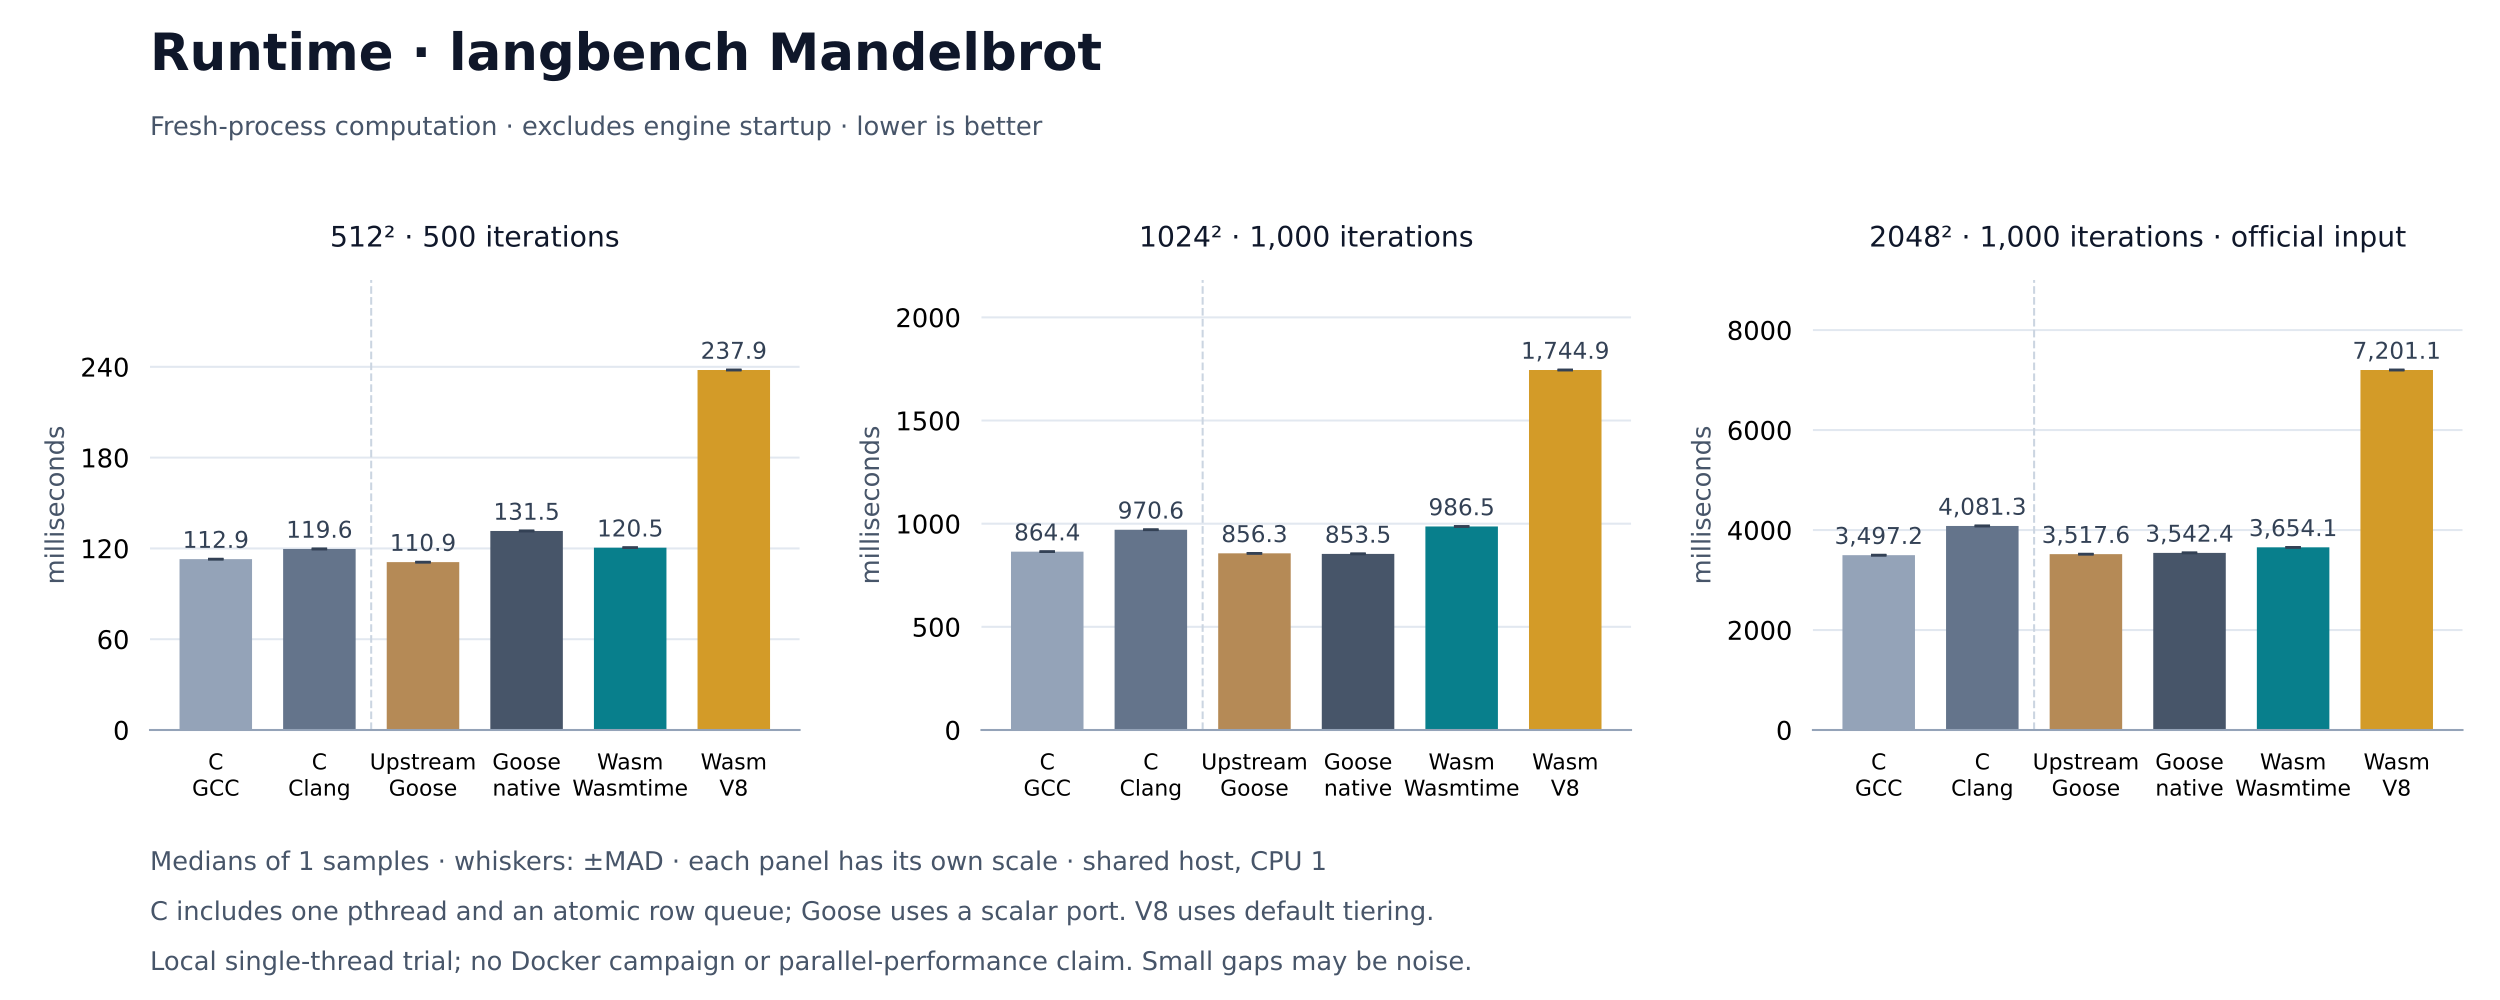
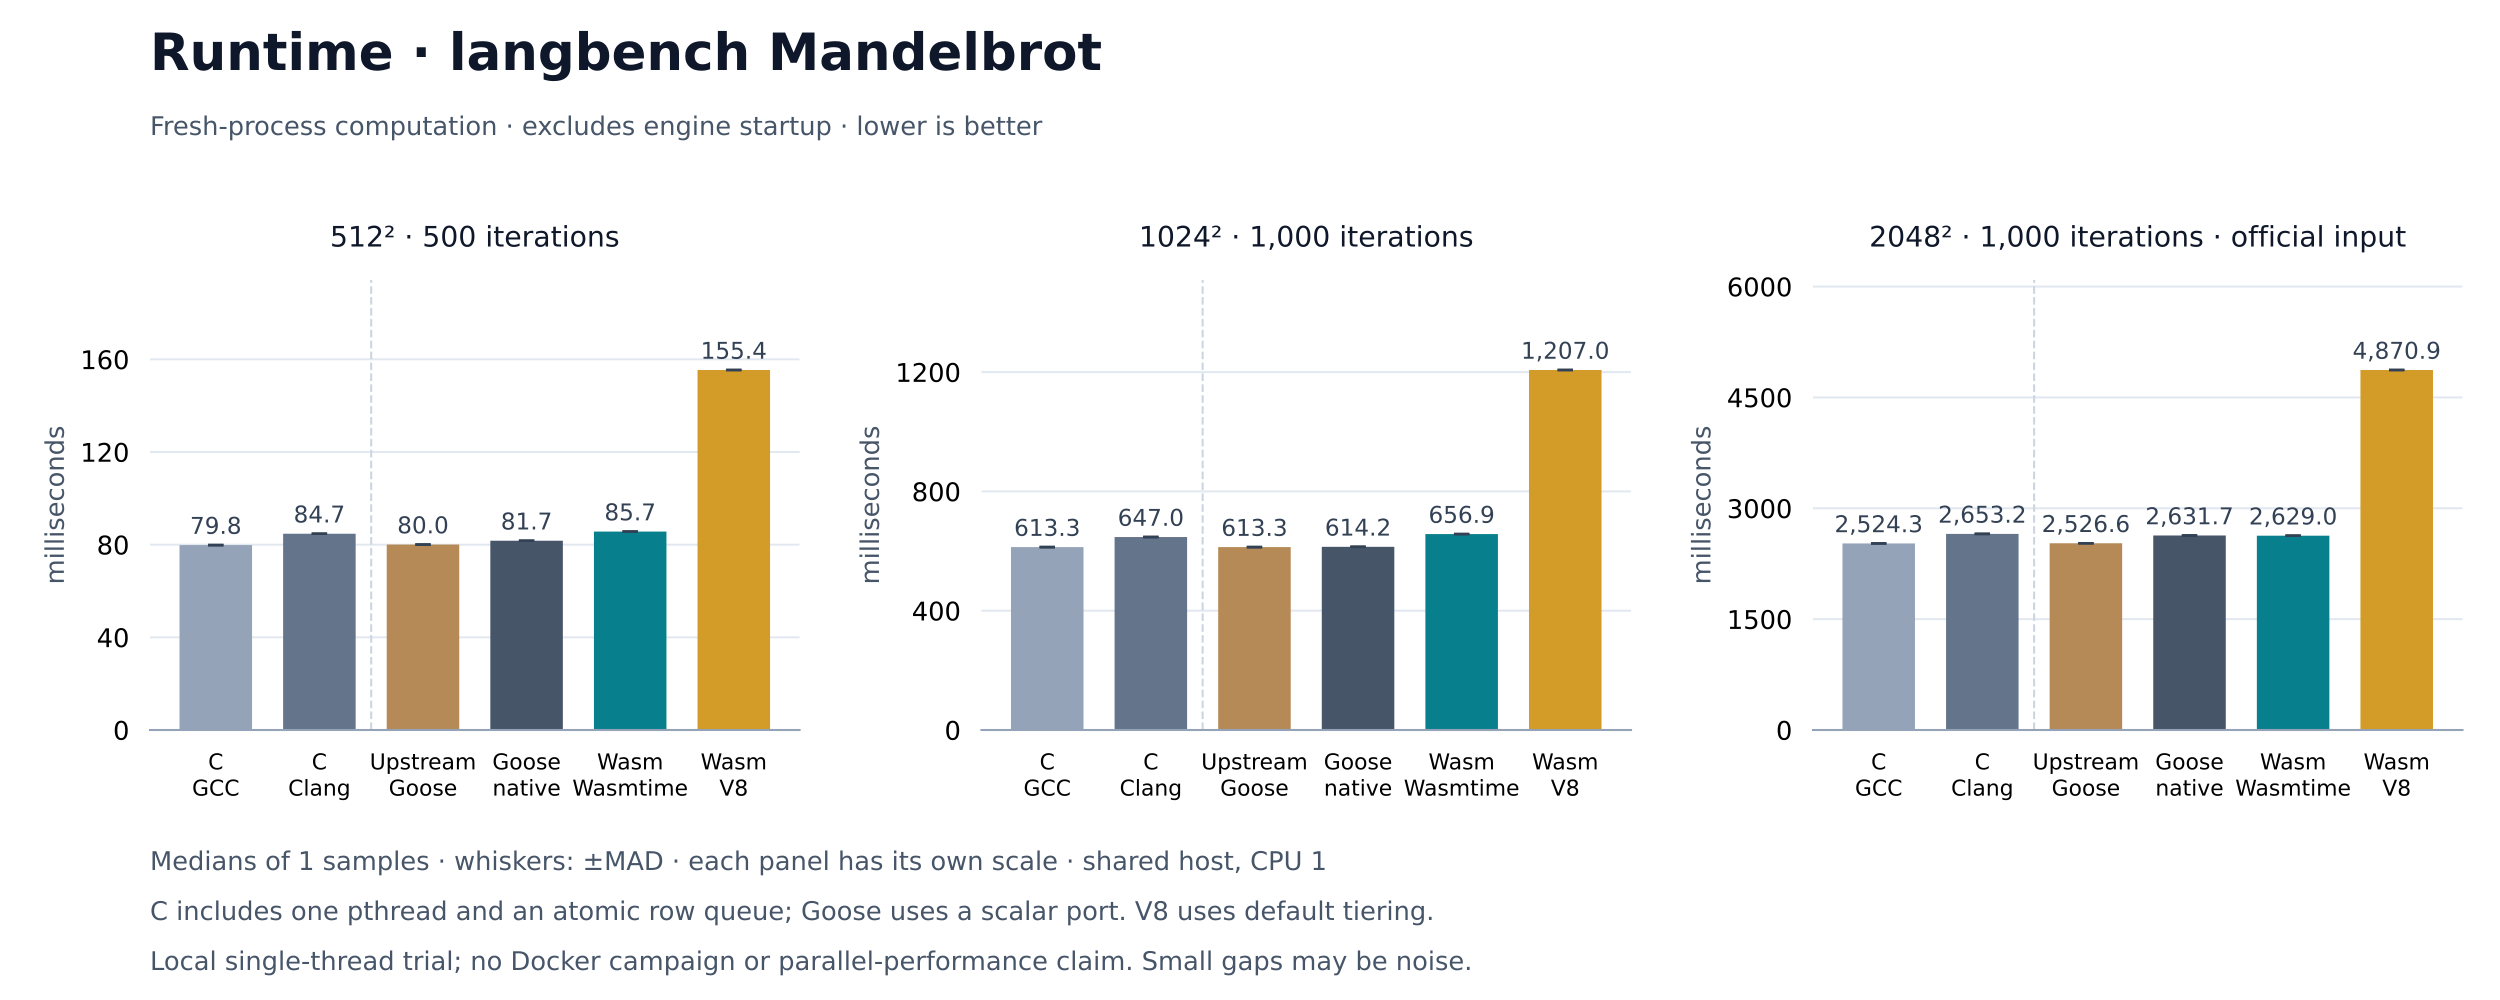
<svg xmlns="http://www.w3.org/2000/svg" xmlns:xlink="http://www.w3.org/1999/xlink" width="972pt" height="388.8pt" viewBox="0 0 972 388.8" version="1.1">
  <defs>
    <style type="text/css">*{stroke-linejoin: round; stroke-linecap: butt}</style>
  </defs>
  <g id="figure_1">
    <g id="patch_1">
      <path d="M 0 388.8 L 972 388.8 L 972 0 L 0 0 z " style="fill: #ffffff" />
    </g>
    <g id="axes_1">
      <g id="patch_2">
        <path d="M 58.32 283.824 L 310.876 283.824 L 310.876 108.864 L 58.32 108.864 z " style="fill: #ffffff" />
      </g>
      <g id="matplotlib.axis_1">
        <g id="xtick_1">
          <g id="line2d_1" />
          <g id="text_1">
            <text style="font-size: 8.5px; font-family: 'DejaVu Sans'" transform="translate(80.93016 299.1328)">C</text>
            <text style="font-size: 8.5px; font-family: 'DejaVu Sans'" transform="translate(74.66938 309.3345)">GCC</text>
          </g>
        </g>
        <g id="xtick_2">
          <g id="line2d_2" />
          <g id="text_2">
            <text style="font-size: 8.5px; font-family: 'DejaVu Sans'" transform="translate(121.2103 299.1328)">C</text>
            <text style="font-size: 8.5px; font-family: 'DejaVu Sans'" transform="translate(112.0336 309.3352)">Clang</text>
          </g>
        </g>
        <g id="xtick_3">
          <g id="line2d_3" />
          <g id="text_3">
            <text style="font-size: 8.5px; font-family: 'DejaVu Sans'" transform="translate(143.7566 299.1328)">Upstream</text>
            <text style="font-size: 8.5px; font-family: 'DejaVu Sans'" transform="translate(151.135 309.3345)">Goose</text>
          </g>
        </g>
        <g id="xtick_4">
          <g id="line2d_4" />
          <g id="text_4">
            <text style="font-size: 8.5px; font-family: 'DejaVu Sans'" transform="translate(191.4151 299.1328)">Goose</text>
            <text style="font-size: 8.5px; font-family: 'DejaVu Sans'" transform="translate(191.4629 309.3352)">native</text>
          </g>
        </g>
        <g id="xtick_5">
          <g id="line2d_5" />
          <g id="text_5">
            <text style="font-size: 8.5px; font-family: 'DejaVu Sans'" transform="translate(232.1294 299.1328)">Wasm</text>
            <text style="font-size: 8.5px; font-family: 'DejaVu Sans'" transform="translate(222.5278 309.3352)">Wasmtime</text>
          </g>
        </g>
        <g id="xtick_6">
          <g id="line2d_6" />
          <g id="text_6">
            <text style="font-size: 8.5px; font-family: 'DejaVu Sans'" transform="translate(272.4095 299.1328)">Wasm</text>
            <text style="font-size: 8.5px; font-family: 'DejaVu Sans'" transform="translate(279.687 309.3345)">V8</text>
          </g>
        </g>
      </g>
      <g id="matplotlib.axis_2">
        <g id="ytick_1">
          <g id="line2d_7">
            <path d="M 58.32 283.824 L 310.876 283.824 " clip-path="url(#peeb7ffb147)" style="fill: none; stroke: #e2e8f0; stroke-width: 0.8; stroke-linecap: square" />
          </g>
          <g id="line2d_8" />
          <g id="text_7">
            <text style="font-size: 10px; font-family: 'DejaVu Sans'; text-anchor: end" x="50.32" y="287.623" transform="rotate(-0 50.32 287.6228)">0</text>
          </g>
        </g>
        <g id="ytick_2">
          <g id="line2d_9">
-             <path d="M 58.32 248.522 L 310.876 248.522 " clip-path="url(#peeb7ffb147)" style="fill: none; stroke: #e2e8f0; stroke-width: 0.8; stroke-linecap: square" />
+             <path d="M 58.32 247.795 L 310.876 247.795 " clip-path="url(#peeb7ffb147)" style="fill: none; stroke: #e2e8f0; stroke-width: 0.8; stroke-linecap: square" />
          </g>
          <g id="line2d_10" />
          <g id="text_8">
-             <text style="font-size: 10px; font-family: 'DejaVu Sans'; text-anchor: end" x="50.32" y="252.321" transform="rotate(-0 50.32 252.3206)">60</text>
+             <text style="font-size: 10px; font-family: 'DejaVu Sans'; text-anchor: end" x="50.32" y="251.594" transform="rotate(-0 50.32 251.5938)">40</text>
          </g>
        </g>
        <g id="ytick_3">
          <g id="line2d_11">
-             <path d="M 58.32 213.22 L 310.876 213.22 " clip-path="url(#peeb7ffb147)" style="fill: none; stroke: #e2e8f0; stroke-width: 0.8; stroke-linecap: square" />
+             <path d="M 58.32 211.766 L 310.876 211.766 " clip-path="url(#peeb7ffb147)" style="fill: none; stroke: #e2e8f0; stroke-width: 0.8; stroke-linecap: square" />
          </g>
          <g id="line2d_12" />
          <g id="text_9">
-             <text style="font-size: 10px; font-family: 'DejaVu Sans'; text-anchor: end" x="50.32" y="217.018" transform="rotate(-0 50.32 217.0183)">120</text>
+             <text style="font-size: 10px; font-family: 'DejaVu Sans'; text-anchor: end" x="50.32" y="215.565" transform="rotate(-0 50.32 215.5647)">80</text>
          </g>
        </g>
        <g id="ytick_4">
          <g id="line2d_13">
-             <path d="M 58.32 177.917 L 310.876 177.917 " clip-path="url(#peeb7ffb147)" style="fill: none; stroke: #e2e8f0; stroke-width: 0.8; stroke-linecap: square" />
+             <path d="M 58.32 175.737 L 310.876 175.737 " clip-path="url(#peeb7ffb147)" style="fill: none; stroke: #e2e8f0; stroke-width: 0.8; stroke-linecap: square" />
          </g>
          <g id="line2d_14" />
          <g id="text_10">
-             <text style="font-size: 10px; font-family: 'DejaVu Sans'; text-anchor: end" x="50.32" y="181.716" transform="rotate(-0 50.32 181.7161)">180</text>
+             <text style="font-size: 10px; font-family: 'DejaVu Sans'; text-anchor: end" x="50.32" y="179.536" transform="rotate(-0 50.32 179.5356)">120</text>
          </g>
        </g>
        <g id="ytick_5">
          <g id="line2d_15">
-             <path d="M 58.32 142.615 L 310.876 142.615 " clip-path="url(#peeb7ffb147)" style="fill: none; stroke: #e2e8f0; stroke-width: 0.8; stroke-linecap: square" />
+             <path d="M 58.32 139.708 L 310.876 139.708 " clip-path="url(#peeb7ffb147)" style="fill: none; stroke: #e2e8f0; stroke-width: 0.8; stroke-linecap: square" />
          </g>
          <g id="line2d_16" />
          <g id="text_11">
-             <text style="font-size: 10px; font-family: 'DejaVu Sans'; text-anchor: end" x="50.32" y="146.414" transform="rotate(-0 50.32 146.4139)">240</text>
+             <text style="font-size: 10px; font-family: 'DejaVu Sans'; text-anchor: end" x="50.32" y="143.507" transform="rotate(-0 50.32 143.5066)">160</text>
          </g>
        </g>
        <g id="text_12">
          <text style="font-size: 10px; font-family: 'DejaVu Sans'; text-anchor: middle; fill: #475569" x="24.83" y="196.344" transform="rotate(-90 24.83016 196.344)">milliseconds</text>
        </g>
      </g>
      <g id="patch_3">
-         <path d="M 69.8 283.824 L 97.996 283.824 L 97.996 217.391 L 69.8 217.391 z " clip-path="url(#peeb7ffb147)" style="fill: #94a3b8" />
+         <path d="M 69.8 283.824 L 97.996 283.824 L 97.996 211.929 L 69.8 211.929 z " clip-path="url(#peeb7ffb147)" style="fill: #94a3b8" />
      </g>
      <g id="patch_4">
-         <path d="M 110.08 283.824 L 138.276 283.824 L 138.276 213.438 L 110.08 213.438 z " clip-path="url(#peeb7ffb147)" style="fill: #64748b" />
+         <path d="M 110.08 283.824 L 138.276 283.824 L 138.276 207.515 L 110.08 207.515 z " clip-path="url(#peeb7ffb147)" style="fill: #64748b" />
      </g>
      <g id="patch_5">
-         <path d="M 150.36 283.824 L 178.556 283.824 L 178.556 218.553 L 150.36 218.553 z " clip-path="url(#peeb7ffb147)" style="fill: #b58a56" />
+         <path d="M 150.36 283.824 L 178.556 283.824 L 178.556 211.722 L 150.36 211.722 z " clip-path="url(#peeb7ffb147)" style="fill: #b58a56" />
      </g>
      <g id="patch_6">
-         <path d="M 190.64 283.824 L 218.836 283.824 L 218.836 206.443 L 190.64 206.443 z " clip-path="url(#peeb7ffb147)" style="fill: #475569" />
+         <path d="M 190.64 283.824 L 218.836 283.824 L 218.836 210.235 L 190.64 210.235 z " clip-path="url(#peeb7ffb147)" style="fill: #475569" />
      </g>
      <g id="patch_7">
-         <path d="M 230.92 283.824 L 259.116 283.824 L 259.116 212.943 L 230.92 212.943 z " clip-path="url(#peeb7ffb147)" style="fill: #087f8c" />
+         <path d="M 230.92 283.824 L 259.116 283.824 L 259.116 206.674 L 230.92 206.674 z " clip-path="url(#peeb7ffb147)" style="fill: #087f8c" />
      </g>
      <g id="patch_8">
        <path d="M 271.2 283.824 L 299.396 283.824 L 299.396 143.856 L 271.2 143.856 z " clip-path="url(#peeb7ffb147)" style="fill: #d39b28" />
      </g>
      <g id="LineCollection_1">
-         <path d="M 83.898 217.391 L 83.898 217.391 " clip-path="url(#peeb7ffb147)" style="fill: none; stroke: #334155; stroke-width: 0.8" />
-         <path d="M 124.178 213.438 L 124.178 213.438 " clip-path="url(#peeb7ffb147)" style="fill: none; stroke: #334155; stroke-width: 0.8" />
-         <path d="M 164.458 218.553 L 164.458 218.553 " clip-path="url(#peeb7ffb147)" style="fill: none; stroke: #334155; stroke-width: 0.8" />
-         <path d="M 204.738 206.443 L 204.738 206.443 " clip-path="url(#peeb7ffb147)" style="fill: none; stroke: #334155; stroke-width: 0.8" />
-         <path d="M 245.018 212.943 L 245.018 212.943 " clip-path="url(#peeb7ffb147)" style="fill: none; stroke: #334155; stroke-width: 0.8" />
+         <path d="M 83.898 211.929 L 83.898 211.929 " clip-path="url(#peeb7ffb147)" style="fill: none; stroke: #334155; stroke-width: 0.8" />
+         <path d="M 124.178 207.515 L 124.178 207.515 " clip-path="url(#peeb7ffb147)" style="fill: none; stroke: #334155; stroke-width: 0.8" />
+         <path d="M 164.458 211.722 L 164.458 211.722 " clip-path="url(#peeb7ffb147)" style="fill: none; stroke: #334155; stroke-width: 0.8" />
+         <path d="M 204.738 210.235 L 204.738 210.235 " clip-path="url(#peeb7ffb147)" style="fill: none; stroke: #334155; stroke-width: 0.8" />
+         <path d="M 245.018 206.674 L 245.018 206.674 " clip-path="url(#peeb7ffb147)" style="fill: none; stroke: #334155; stroke-width: 0.8" />
        <path d="M 285.298 143.856 L 285.298 143.856 " clip-path="url(#peeb7ffb147)" style="fill: none; stroke: #334155; stroke-width: 0.8" />
      </g>
      <g id="line2d_17">
        <defs>
          <path id="md6abe20cdd" d="M 3 0 L -3 -0 " style="stroke: #334155" />
        </defs>
        <g clip-path="url(#peeb7ffb147)">
-           <use xlink:href="#md6abe20cdd" x="83.898" y="217.391" style="fill: #1f77b4; stroke: #334155" />
-           <use xlink:href="#md6abe20cdd" x="124.178" y="213.438" style="fill: #1f77b4; stroke: #334155" />
-           <use xlink:href="#md6abe20cdd" x="164.458" y="218.553" style="fill: #1f77b4; stroke: #334155" />
-           <use xlink:href="#md6abe20cdd" x="204.738" y="206.443" style="fill: #1f77b4; stroke: #334155" />
-           <use xlink:href="#md6abe20cdd" x="245.018" y="212.943" style="fill: #1f77b4; stroke: #334155" />
+           <use xlink:href="#md6abe20cdd" x="83.898" y="211.929" style="fill: #1f77b4; stroke: #334155" />
+           <use xlink:href="#md6abe20cdd" x="124.178" y="207.515" style="fill: #1f77b4; stroke: #334155" />
+           <use xlink:href="#md6abe20cdd" x="164.458" y="211.722" style="fill: #1f77b4; stroke: #334155" />
+           <use xlink:href="#md6abe20cdd" x="204.738" y="210.235" style="fill: #1f77b4; stroke: #334155" />
+           <use xlink:href="#md6abe20cdd" x="245.018" y="206.674" style="fill: #1f77b4; stroke: #334155" />
          <use xlink:href="#md6abe20cdd" x="285.298" y="143.856" style="fill: #1f77b4; stroke: #334155" />
        </g>
      </g>
      <g id="line2d_18">
        <g clip-path="url(#peeb7ffb147)">
-           <use xlink:href="#md6abe20cdd" x="83.898" y="217.391" style="fill: #1f77b4; stroke: #334155" />
-           <use xlink:href="#md6abe20cdd" x="124.178" y="213.438" style="fill: #1f77b4; stroke: #334155" />
-           <use xlink:href="#md6abe20cdd" x="164.458" y="218.553" style="fill: #1f77b4; stroke: #334155" />
-           <use xlink:href="#md6abe20cdd" x="204.738" y="206.443" style="fill: #1f77b4; stroke: #334155" />
-           <use xlink:href="#md6abe20cdd" x="245.018" y="212.943" style="fill: #1f77b4; stroke: #334155" />
+           <use xlink:href="#md6abe20cdd" x="83.898" y="211.929" style="fill: #1f77b4; stroke: #334155" />
+           <use xlink:href="#md6abe20cdd" x="124.178" y="207.515" style="fill: #1f77b4; stroke: #334155" />
+           <use xlink:href="#md6abe20cdd" x="164.458" y="211.722" style="fill: #1f77b4; stroke: #334155" />
+           <use xlink:href="#md6abe20cdd" x="204.738" y="210.235" style="fill: #1f77b4; stroke: #334155" />
+           <use xlink:href="#md6abe20cdd" x="245.018" y="206.674" style="fill: #1f77b4; stroke: #334155" />
          <use xlink:href="#md6abe20cdd" x="285.298" y="143.856" style="fill: #1f77b4; stroke: #334155" />
        </g>
      </g>
      <g id="line2d_19">
        <path d="M 144.318 283.824 L 144.318 108.864 " clip-path="url(#peeb7ffb147)" style="fill: none; stroke-dasharray: 2.96,1.28; stroke-dashoffset: 0; stroke: #cbd5e1; stroke-width: 0.8" />
      </g>
      <g id="patch_9">
        <path d="M 58.32 283.824 L 310.876 283.824 " style="fill: none; stroke: #94a3b8; stroke-width: 0.8; stroke-linejoin: miter; stroke-linecap: square" />
      </g>
      <g id="text_13">
-         <text style="font-size: 9px; font-family: 'DejaVu Sans'; text-anchor: middle; fill: #334155" x="83.898" y="213.017" transform="rotate(-0 83.89786 213.0166)">112.9</text>
+         <text style="font-size: 9px; font-family: 'DejaVu Sans'; text-anchor: middle; fill: #334155" x="83.898" y="207.555" transform="rotate(-0 83.89786 207.5549)">79.8</text>
      </g>
      <g id="text_14">
-         <text style="font-size: 9px; font-family: 'DejaVu Sans'; text-anchor: middle; fill: #334155" x="124.178" y="209.064" transform="rotate(-0 124.178 209.0637)">119.6</text>
+         <text style="font-size: 9px; font-family: 'DejaVu Sans'; text-anchor: middle; fill: #334155" x="124.178" y="203.141" transform="rotate(-0 124.178 203.141)">84.7</text>
      </g>
      <g id="text_15">
-         <text style="font-size: 9px; font-family: 'DejaVu Sans'; text-anchor: middle; fill: #334155" x="164.458" y="214.179" transform="rotate(-0 164.458 214.1793)">110.9</text>
+         <text style="font-size: 9px; font-family: 'DejaVu Sans'; text-anchor: middle; fill: #334155" x="164.458" y="207.348" transform="rotate(-0 164.458 207.348)">80.0</text>
      </g>
      <g id="text_16">
-         <text style="font-size: 9px; font-family: 'DejaVu Sans'; text-anchor: middle; fill: #334155" x="204.738" y="202.069" transform="rotate(-0 204.7381 202.0687)">131.5</text>
+         <text style="font-size: 9px; font-family: 'DejaVu Sans'; text-anchor: middle; fill: #334155" x="204.738" y="205.861" transform="rotate(-0 204.7381 205.8608)">81.7</text>
      </g>
      <g id="text_17">
-         <text style="font-size: 9px; font-family: 'DejaVu Sans'; text-anchor: middle; fill: #334155" x="245.018" y="208.569" transform="rotate(-0 245.0182 208.569)">120.5</text>
+         <text style="font-size: 9px; font-family: 'DejaVu Sans'; text-anchor: middle; fill: #334155" x="245.018" y="202.3" transform="rotate(-0 245.0182 202.2998)">85.7</text>
      </g>
      <g id="text_18">
-         <text style="font-size: 9px; font-family: 'DejaVu Sans'; text-anchor: middle; fill: #334155" x="285.298" y="139.482" transform="rotate(-0 285.2983 139.482)">237.9</text>
+         <text style="font-size: 9px; font-family: 'DejaVu Sans'; text-anchor: middle; fill: #334155" x="285.298" y="139.482" transform="rotate(-0 285.2983 139.482)">155.4</text>
      </g>
      <g id="text_19">
        <text style="font-size: 11px; font-family: 'DejaVu Sans'; text-anchor: middle; fill: #0f172a" x="184.598" y="95.864" transform="rotate(-0 184.5981 95.864)">512² · 500 iterations</text>
      </g>
    </g>
    <g id="axes_2">
      <g id="patch_10">
        <path d="M 381.592 283.824 L 634.148 283.824 L 634.148 108.864 L 381.592 108.864 z " style="fill: #ffffff" />
      </g>
      <g id="matplotlib.axis_3">
        <g id="xtick_7">
          <g id="line2d_20" />
          <g id="text_20">
            <text style="font-size: 8.5px; font-family: 'DejaVu Sans'" transform="translate(404.2021 299.1328)">C</text>
            <text style="font-size: 8.5px; font-family: 'DejaVu Sans'" transform="translate(397.9413 309.3345)">GCC</text>
          </g>
        </g>
        <g id="xtick_8">
          <g id="line2d_21" />
          <g id="text_21">
            <text style="font-size: 8.5px; font-family: 'DejaVu Sans'" transform="translate(444.4822 299.1328)">C</text>
            <text style="font-size: 8.5px; font-family: 'DejaVu Sans'" transform="translate(435.3055 309.3352)">Clang</text>
          </g>
        </g>
        <g id="xtick_9">
          <g id="line2d_22" />
          <g id="text_22">
            <text style="font-size: 8.5px; font-family: 'DejaVu Sans'" transform="translate(467.0285 299.1328)">Upstream</text>
            <text style="font-size: 8.5px; font-family: 'DejaVu Sans'" transform="translate(474.4069 309.3345)">Goose</text>
          </g>
        </g>
        <g id="xtick_10">
          <g id="line2d_23" />
          <g id="text_23">
            <text style="font-size: 8.5px; font-family: 'DejaVu Sans'" transform="translate(514.687 299.1328)">Goose</text>
            <text style="font-size: 8.5px; font-family: 'DejaVu Sans'" transform="translate(514.7348 309.3352)">native</text>
          </g>
        </g>
        <g id="xtick_11">
          <g id="line2d_24" />
          <g id="text_24">
            <text style="font-size: 8.5px; font-family: 'DejaVu Sans'" transform="translate(555.4013 299.1328)">Wasm</text>
            <text style="font-size: 8.5px; font-family: 'DejaVu Sans'" transform="translate(545.7997 309.3352)">Wasmtime</text>
          </g>
        </g>
        <g id="xtick_12">
          <g id="line2d_25" />
          <g id="text_25">
            <text style="font-size: 8.5px; font-family: 'DejaVu Sans'" transform="translate(595.6814 299.1328)">Wasm</text>
            <text style="font-size: 8.5px; font-family: 'DejaVu Sans'" transform="translate(602.9589 309.3345)">V8</text>
          </g>
        </g>
      </g>
      <g id="matplotlib.axis_4">
        <g id="ytick_6">
          <g id="line2d_26">
            <path d="M 381.592 283.824 L 634.148 283.824 " clip-path="url(#p2e645117cb)" style="fill: none; stroke: #e2e8f0; stroke-width: 0.8; stroke-linecap: square" />
          </g>
          <g id="line2d_27" />
          <g id="text_26">
            <text style="font-size: 10px; font-family: 'DejaVu Sans'; text-anchor: end" x="373.592" y="287.623" transform="rotate(-0 373.5919 287.6228)">0</text>
          </g>
        </g>
        <g id="ytick_7">
          <g id="line2d_28">
-             <path d="M 381.592 243.716 L 634.148 243.716 " clip-path="url(#p2e645117cb)" style="fill: none; stroke: #e2e8f0; stroke-width: 0.8; stroke-linecap: square" />
+             <path d="M 381.592 237.44 L 634.148 237.44 " clip-path="url(#p2e645117cb)" style="fill: none; stroke: #e2e8f0; stroke-width: 0.8; stroke-linecap: square" />
          </g>
          <g id="line2d_29" />
          <g id="text_27">
-             <text style="font-size: 10px; font-family: 'DejaVu Sans'; text-anchor: end" x="373.592" y="247.515" transform="rotate(-0 373.5919 247.5153)">500</text>
+             <text style="font-size: 10px; font-family: 'DejaVu Sans'; text-anchor: end" x="373.592" y="241.239" transform="rotate(-0 373.5919 241.2389)">400</text>
          </g>
        </g>
        <g id="ytick_8">
          <g id="line2d_30">
-             <path d="M 381.592 203.609 L 634.148 203.609 " clip-path="url(#p2e645117cb)" style="fill: none; stroke: #e2e8f0; stroke-width: 0.8; stroke-linecap: square" />
+             <path d="M 381.592 191.056 L 634.148 191.056 " clip-path="url(#p2e645117cb)" style="fill: none; stroke: #e2e8f0; stroke-width: 0.8; stroke-linecap: square" />
          </g>
          <g id="line2d_31" />
          <g id="text_28">
-             <text style="font-size: 10px; font-family: 'DejaVu Sans'; text-anchor: end" x="373.592" y="207.408" transform="rotate(-0 373.5919 207.4077)">1000</text>
+             <text style="font-size: 10px; font-family: 'DejaVu Sans'; text-anchor: end" x="373.592" y="194.855" transform="rotate(-0 373.5919 194.855)">800</text>
          </g>
        </g>
        <g id="ytick_9">
          <g id="line2d_32">
-             <path d="M 381.592 163.501 L 634.148 163.501 " clip-path="url(#p2e645117cb)" style="fill: none; stroke: #e2e8f0; stroke-width: 0.8; stroke-linecap: square" />
+             <path d="M 381.592 144.672 L 634.148 144.672 " clip-path="url(#p2e645117cb)" style="fill: none; stroke: #e2e8f0; stroke-width: 0.8; stroke-linecap: square" />
          </g>
          <g id="line2d_33" />
          <g id="text_29">
-             <text style="font-size: 10px; font-family: 'DejaVu Sans'; text-anchor: end" x="373.592" y="167.3" transform="rotate(-0 373.5919 167.3001)">1500</text>
-           </g>
-         </g>
-         <g id="ytick_10">
-           <g id="line2d_34">
-             <path d="M 381.592 123.394 L 634.148 123.394 " clip-path="url(#p2e645117cb)" style="fill: none; stroke: #e2e8f0; stroke-width: 0.8; stroke-linecap: square" />
-           </g>
-           <g id="line2d_35" />
-           <g id="text_30">
-             <text style="font-size: 10px; font-family: 'DejaVu Sans'; text-anchor: end" x="373.592" y="127.193" transform="rotate(-0 373.5919 127.1925)">2000</text>
-           </g>
-         </g>
-         <g id="text_31">
+             <text style="font-size: 10px; font-family: 'DejaVu Sans'; text-anchor: end" x="373.592" y="148.471" transform="rotate(-0 373.5919 148.4711)">1200</text>
+           </g>
+         </g>
+         <g id="text_30">
          <text style="font-size: 10px; font-family: 'DejaVu Sans'; text-anchor: middle; fill: #475569" x="341.74" y="196.344" transform="rotate(-90 341.7396 196.344)">milliseconds</text>
        </g>
      </g>
      <g id="patch_11">
-         <path d="M 393.072 283.824 L 421.268 283.824 L 421.268 214.487 L 393.072 214.487 z " clip-path="url(#p2e645117cb)" style="fill: #94a3b8" />
+         <path d="M 393.072 283.824 L 421.268 283.824 L 421.268 212.709 L 393.072 212.709 z " clip-path="url(#p2e645117cb)" style="fill: #94a3b8" />
      </g>
      <g id="patch_12">
-         <path d="M 433.352 283.824 L 461.548 283.824 L 461.548 205.969 L 433.352 205.969 z " clip-path="url(#p2e645117cb)" style="fill: #64748b" />
+         <path d="M 433.352 283.824 L 461.548 283.824 L 461.548 208.799 L 433.352 208.799 z " clip-path="url(#p2e645117cb)" style="fill: #64748b" />
      </g>
      <g id="patch_13">
-         <path d="M 473.632 283.824 L 501.828 283.824 L 501.828 215.134 L 473.632 215.134 z " clip-path="url(#p2e645117cb)" style="fill: #b58a56" />
+         <path d="M 473.632 283.824 L 501.828 283.824 L 501.828 212.71 L 473.632 212.71 z " clip-path="url(#p2e645117cb)" style="fill: #b58a56" />
      </g>
      <g id="patch_14">
-         <path d="M 513.912 283.824 L 542.108 283.824 L 542.108 215.362 L 513.912 215.362 z " clip-path="url(#p2e645117cb)" style="fill: #475569" />
+         <path d="M 513.912 283.824 L 542.108 283.824 L 542.108 212.606 L 513.912 212.606 z " clip-path="url(#p2e645117cb)" style="fill: #475569" />
      </g>
      <g id="patch_15">
-         <path d="M 554.192 283.824 L 582.388 283.824 L 582.388 204.694 L 554.192 204.694 z " clip-path="url(#p2e645117cb)" style="fill: #087f8c" />
+         <path d="M 554.192 283.824 L 582.388 283.824 L 582.388 207.649 L 554.192 207.649 z " clip-path="url(#p2e645117cb)" style="fill: #087f8c" />
      </g>
      <g id="patch_16">
        <path d="M 594.472 283.824 L 622.668 283.824 L 622.668 143.856 L 594.472 143.856 z " clip-path="url(#p2e645117cb)" style="fill: #d39b28" />
      </g>
      <g id="LineCollection_2">
-         <path d="M 407.17 214.487 L 407.17 214.487 " clip-path="url(#p2e645117cb)" style="fill: none; stroke: #334155; stroke-width: 0.8" />
-         <path d="M 447.45 205.969 L 447.45 205.969 " clip-path="url(#p2e645117cb)" style="fill: none; stroke: #334155; stroke-width: 0.8" />
-         <path d="M 487.73 215.134 L 487.73 215.134 " clip-path="url(#p2e645117cb)" style="fill: none; stroke: #334155; stroke-width: 0.8" />
-         <path d="M 528.01 215.362 L 528.01 215.362 " clip-path="url(#p2e645117cb)" style="fill: none; stroke: #334155; stroke-width: 0.8" />
-         <path d="M 568.29 204.694 L 568.29 204.694 " clip-path="url(#p2e645117cb)" style="fill: none; stroke: #334155; stroke-width: 0.8" />
+         <path d="M 407.17 212.709 L 407.17 212.709 " clip-path="url(#p2e645117cb)" style="fill: none; stroke: #334155; stroke-width: 0.8" />
+         <path d="M 447.45 208.799 L 447.45 208.799 " clip-path="url(#p2e645117cb)" style="fill: none; stroke: #334155; stroke-width: 0.8" />
+         <path d="M 487.73 212.71 L 487.73 212.71 " clip-path="url(#p2e645117cb)" style="fill: none; stroke: #334155; stroke-width: 0.8" />
+         <path d="M 528.01 212.606 L 528.01 212.606 " clip-path="url(#p2e645117cb)" style="fill: none; stroke: #334155; stroke-width: 0.8" />
+         <path d="M 568.29 207.649 L 568.29 207.649 " clip-path="url(#p2e645117cb)" style="fill: none; stroke: #334155; stroke-width: 0.8" />
        <path d="M 608.57 143.856 L 608.57 143.856 " clip-path="url(#p2e645117cb)" style="fill: none; stroke: #334155; stroke-width: 0.8" />
      </g>
+       <g id="line2d_34">
+         <g clip-path="url(#p2e645117cb)">
+           <use xlink:href="#md6abe20cdd" x="407.17" y="212.709" style="fill: #1f77b4; stroke: #334155" />
+           <use xlink:href="#md6abe20cdd" x="447.45" y="208.799" style="fill: #1f77b4; stroke: #334155" />
+           <use xlink:href="#md6abe20cdd" x="487.73" y="212.71" style="fill: #1f77b4; stroke: #334155" />
+           <use xlink:href="#md6abe20cdd" x="528.01" y="212.606" style="fill: #1f77b4; stroke: #334155" />
+           <use xlink:href="#md6abe20cdd" x="568.29" y="207.649" style="fill: #1f77b4; stroke: #334155" />
+           <use xlink:href="#md6abe20cdd" x="608.57" y="143.856" style="fill: #1f77b4; stroke: #334155" />
+         </g>
+       </g>
+       <g id="line2d_35">
+         <g clip-path="url(#p2e645117cb)">
+           <use xlink:href="#md6abe20cdd" x="407.17" y="212.709" style="fill: #1f77b4; stroke: #334155" />
+           <use xlink:href="#md6abe20cdd" x="447.45" y="208.799" style="fill: #1f77b4; stroke: #334155" />
+           <use xlink:href="#md6abe20cdd" x="487.73" y="212.71" style="fill: #1f77b4; stroke: #334155" />
+           <use xlink:href="#md6abe20cdd" x="528.01" y="212.606" style="fill: #1f77b4; stroke: #334155" />
+           <use xlink:href="#md6abe20cdd" x="568.29" y="207.649" style="fill: #1f77b4; stroke: #334155" />
+           <use xlink:href="#md6abe20cdd" x="608.57" y="143.856" style="fill: #1f77b4; stroke: #334155" />
+         </g>
+       </g>
      <g id="line2d_36">
-         <g clip-path="url(#p2e645117cb)">
-           <use xlink:href="#md6abe20cdd" x="407.17" y="214.487" style="fill: #1f77b4; stroke: #334155" />
-           <use xlink:href="#md6abe20cdd" x="447.45" y="205.969" style="fill: #1f77b4; stroke: #334155" />
-           <use xlink:href="#md6abe20cdd" x="487.73" y="215.134" style="fill: #1f77b4; stroke: #334155" />
-           <use xlink:href="#md6abe20cdd" x="528.01" y="215.362" style="fill: #1f77b4; stroke: #334155" />
-           <use xlink:href="#md6abe20cdd" x="568.29" y="204.694" style="fill: #1f77b4; stroke: #334155" />
-           <use xlink:href="#md6abe20cdd" x="608.57" y="143.856" style="fill: #1f77b4; stroke: #334155" />
-         </g>
-       </g>
-       <g id="line2d_37">
-         <g clip-path="url(#p2e645117cb)">
-           <use xlink:href="#md6abe20cdd" x="407.17" y="214.487" style="fill: #1f77b4; stroke: #334155" />
-           <use xlink:href="#md6abe20cdd" x="447.45" y="205.969" style="fill: #1f77b4; stroke: #334155" />
-           <use xlink:href="#md6abe20cdd" x="487.73" y="215.134" style="fill: #1f77b4; stroke: #334155" />
-           <use xlink:href="#md6abe20cdd" x="528.01" y="215.362" style="fill: #1f77b4; stroke: #334155" />
-           <use xlink:href="#md6abe20cdd" x="568.29" y="204.694" style="fill: #1f77b4; stroke: #334155" />
-           <use xlink:href="#md6abe20cdd" x="608.57" y="143.856" style="fill: #1f77b4; stroke: #334155" />
-         </g>
-       </g>
-       <g id="line2d_38">
        <path d="M 467.59 283.824 L 467.59 108.864 " clip-path="url(#p2e645117cb)" style="fill: none; stroke-dasharray: 2.96,1.28; stroke-dashoffset: 0; stroke: #cbd5e1; stroke-width: 0.8" />
      </g>
      <g id="patch_17">
        <path d="M 381.592 283.824 L 634.148 283.824 " style="fill: none; stroke: #94a3b8; stroke-width: 0.8; stroke-linejoin: miter; stroke-linecap: square" />
      </g>
+       <g id="text_31">
+         <text style="font-size: 9px; font-family: 'DejaVu Sans'; text-anchor: middle; fill: #334155" x="407.17" y="208.335" transform="rotate(-0 407.1698 208.3352)">613.3</text>
+       </g>
      <g id="text_32">
-         <text style="font-size: 9px; font-family: 'DejaVu Sans'; text-anchor: middle; fill: #334155" x="407.17" y="210.113" transform="rotate(-0 407.1698 210.1134)">864.4</text>
+         <text style="font-size: 9px; font-family: 'DejaVu Sans'; text-anchor: middle; fill: #334155" x="447.45" y="204.425" transform="rotate(-0 447.4499 204.4249)">647.0</text>
      </g>
      <g id="text_33">
-         <text style="font-size: 9px; font-family: 'DejaVu Sans'; text-anchor: middle; fill: #334155" x="447.45" y="201.595" transform="rotate(-0 447.4499 201.595)">970.6</text>
+         <text style="font-size: 9px; font-family: 'DejaVu Sans'; text-anchor: middle; fill: #334155" x="487.73" y="208.336" transform="rotate(-0 487.73 208.336)">613.3</text>
      </g>
      <g id="text_34">
-         <text style="font-size: 9px; font-family: 'DejaVu Sans'; text-anchor: middle; fill: #334155" x="487.73" y="210.76" transform="rotate(-0 487.73 210.7597)">856.3</text>
+         <text style="font-size: 9px; font-family: 'DejaVu Sans'; text-anchor: middle; fill: #334155" x="528.01" y="208.232" transform="rotate(-0 528.01 208.2316)">614.2</text>
      </g>
      <g id="text_35">
-         <text style="font-size: 9px; font-family: 'DejaVu Sans'; text-anchor: middle; fill: #334155" x="528.01" y="210.988" transform="rotate(-0 528.01 210.9884)">853.5</text>
+         <text style="font-size: 9px; font-family: 'DejaVu Sans'; text-anchor: middle; fill: #334155" x="568.29" y="203.275" transform="rotate(-0 568.2901 203.2751)">656.9</text>
      </g>
      <g id="text_36">
-         <text style="font-size: 9px; font-family: 'DejaVu Sans'; text-anchor: middle; fill: #334155" x="568.29" y="200.32" transform="rotate(-0 568.2901 200.3197)">986.5</text>
+         <text style="font-size: 9px; font-family: 'DejaVu Sans'; text-anchor: middle; fill: #334155" x="608.57" y="139.482" transform="rotate(-0 608.5702 139.482)">1,207.0</text>
      </g>
      <g id="text_37">
-         <text style="font-size: 9px; font-family: 'DejaVu Sans'; text-anchor: middle; fill: #334155" x="608.57" y="139.482" transform="rotate(-0 608.5702 139.482)">1,744.9</text>
-       </g>
-       <g id="text_38">
        <text style="font-size: 11px; font-family: 'DejaVu Sans'; text-anchor: middle; fill: #0f172a" x="507.87" y="95.864" transform="rotate(-0 507.87 95.864)">1024² · 1,000 iterations</text>
      </g>
    </g>
    <g id="axes_3">
      <g id="patch_18">
        <path d="M 704.864 283.824 L 957.42 283.824 L 957.42 108.864 L 704.864 108.864 z " style="fill: #ffffff" />
      </g>
      <g id="matplotlib.axis_5">
        <g id="xtick_13">
-           <g id="line2d_39" />
-           <g id="text_39">
+           <g id="line2d_37" />
+           <g id="text_38">
            <text style="font-size: 8.5px; font-family: 'DejaVu Sans'" transform="translate(727.474 299.1328)">C</text>
            <text style="font-size: 8.5px; font-family: 'DejaVu Sans'" transform="translate(721.2132 309.3345)">GCC</text>
          </g>
        </g>
        <g id="xtick_14">
-           <g id="line2d_40" />
-           <g id="text_40">
+           <g id="line2d_38" />
+           <g id="text_39">
            <text style="font-size: 8.5px; font-family: 'DejaVu Sans'" transform="translate(767.7541 299.1328)">C</text>
            <text style="font-size: 8.5px; font-family: 'DejaVu Sans'" transform="translate(758.5774 309.3352)">Clang</text>
          </g>
        </g>
        <g id="xtick_15">
-           <g id="line2d_41" />
-           <g id="text_41">
+           <g id="line2d_39" />
+           <g id="text_40">
            <text style="font-size: 8.5px; font-family: 'DejaVu Sans'" transform="translate(790.3004 299.1328)">Upstream</text>
            <text style="font-size: 8.5px; font-family: 'DejaVu Sans'" transform="translate(797.6788 309.3345)">Goose</text>
          </g>
        </g>
        <g id="xtick_16">
-           <g id="line2d_42" />
-           <g id="text_42">
+           <g id="line2d_40" />
+           <g id="text_41">
            <text style="font-size: 8.5px; font-family: 'DejaVu Sans'" transform="translate(837.9589 299.1328)">Goose</text>
            <text style="font-size: 8.5px; font-family: 'DejaVu Sans'" transform="translate(838.0067 309.3352)">native</text>
          </g>
        </g>
        <g id="xtick_17">
-           <g id="line2d_43" />
-           <g id="text_43">
+           <g id="line2d_41" />
+           <g id="text_42">
            <text style="font-size: 8.5px; font-family: 'DejaVu Sans'" transform="translate(878.6733 299.1328)">Wasm</text>
            <text style="font-size: 8.5px; font-family: 'DejaVu Sans'" transform="translate(869.0716 309.3352)">Wasmtime</text>
          </g>
        </g>
        <g id="xtick_18">
+           <g id="line2d_42" />
+           <g id="text_43">
+             <text style="font-size: 8.5px; font-family: 'DejaVu Sans'" transform="translate(918.9534 299.1328)">Wasm</text>
+             <text style="font-size: 8.5px; font-family: 'DejaVu Sans'" transform="translate(926.2308 309.3345)">V8</text>
+           </g>
+         </g>
+       </g>
+       <g id="matplotlib.axis_6">
+         <g id="ytick_10">
+           <g id="line2d_43">
+             <path d="M 704.864 283.824 L 957.42 283.824 " clip-path="url(#p51742652c3)" style="fill: none; stroke: #e2e8f0; stroke-width: 0.8; stroke-linecap: square" />
+           </g>
          <g id="line2d_44" />
          <g id="text_44">
-             <text style="font-size: 8.5px; font-family: 'DejaVu Sans'" transform="translate(918.9534 299.1328)">Wasm</text>
-             <text style="font-size: 8.5px; font-family: 'DejaVu Sans'" transform="translate(926.2308 309.3345)">V8</text>
-           </g>
-         </g>
-       </g>
-       <g id="matplotlib.axis_6">
+             <text style="font-size: 10px; font-family: 'DejaVu Sans'; text-anchor: end" x="696.864" y="287.623" transform="rotate(-0 696.8638 287.6228)">0</text>
+           </g>
+         </g>
        <g id="ytick_11">
          <g id="line2d_45">
-             <path d="M 704.864 283.824 L 957.42 283.824 " clip-path="url(#p51742652c3)" style="fill: none; stroke: #e2e8f0; stroke-width: 0.8; stroke-linecap: square" />
+             <path d="M 704.864 240.72 L 957.42 240.72 " clip-path="url(#p51742652c3)" style="fill: none; stroke: #e2e8f0; stroke-width: 0.8; stroke-linecap: square" />
          </g>
          <g id="line2d_46" />
          <g id="text_45">
-             <text style="font-size: 10px; font-family: 'DejaVu Sans'; text-anchor: end" x="696.864" y="287.623" transform="rotate(-0 696.8638 287.6228)">0</text>
+             <text style="font-size: 10px; font-family: 'DejaVu Sans'; text-anchor: end" x="696.864" y="244.519" transform="rotate(-0 696.8638 244.5193)">1500</text>
          </g>
        </g>
        <g id="ytick_12">
          <g id="line2d_47">
-             <path d="M 704.864 244.95 L 957.42 244.95 " clip-path="url(#p51742652c3)" style="fill: none; stroke: #e2e8f0; stroke-width: 0.8; stroke-linecap: square" />
+             <path d="M 704.864 197.617 L 957.42 197.617 " clip-path="url(#p51742652c3)" style="fill: none; stroke: #e2e8f0; stroke-width: 0.8; stroke-linecap: square" />
          </g>
          <g id="line2d_48" />
          <g id="text_46">
-             <text style="font-size: 10px; font-family: 'DejaVu Sans'; text-anchor: end" x="696.864" y="248.749" transform="rotate(-0 696.8638 248.7487)">2000</text>
+             <text style="font-size: 10px; font-family: 'DejaVu Sans'; text-anchor: end" x="696.864" y="201.416" transform="rotate(-0 696.8638 201.4158)">3000</text>
          </g>
        </g>
        <g id="ytick_13">
          <g id="line2d_49">
-             <path d="M 704.864 206.076 L 957.42 206.076 " clip-path="url(#p51742652c3)" style="fill: none; stroke: #e2e8f0; stroke-width: 0.8; stroke-linecap: square" />
+             <path d="M 704.864 154.513 L 957.42 154.513 " clip-path="url(#p51742652c3)" style="fill: none; stroke: #e2e8f0; stroke-width: 0.8; stroke-linecap: square" />
          </g>
          <g id="line2d_50" />
          <g id="text_47">
-             <text style="font-size: 10px; font-family: 'DejaVu Sans'; text-anchor: end" x="696.864" y="209.875" transform="rotate(-0 696.8638 209.8746)">4000</text>
+             <text style="font-size: 10px; font-family: 'DejaVu Sans'; text-anchor: end" x="696.864" y="158.312" transform="rotate(-0 696.8638 158.3123)">4500</text>
          </g>
        </g>
        <g id="ytick_14">
          <g id="line2d_51">
-             <path d="M 704.864 167.202 L 957.42 167.202 " clip-path="url(#p51742652c3)" style="fill: none; stroke: #e2e8f0; stroke-width: 0.8; stroke-linecap: square" />
+             <path d="M 704.864 111.41 L 957.42 111.41 " clip-path="url(#p51742652c3)" style="fill: none; stroke: #e2e8f0; stroke-width: 0.8; stroke-linecap: square" />
          </g>
          <g id="line2d_52" />
          <g id="text_48">
-             <text style="font-size: 10px; font-family: 'DejaVu Sans'; text-anchor: end" x="696.864" y="171" transform="rotate(-0 696.8638 171.0005)">6000</text>
-           </g>
-         </g>
-         <g id="ytick_15">
-           <g id="line2d_53">
-             <path d="M 704.864 128.328 L 957.42 128.328 " clip-path="url(#p51742652c3)" style="fill: none; stroke: #e2e8f0; stroke-width: 0.8; stroke-linecap: square" />
-           </g>
-           <g id="line2d_54" />
-           <g id="text_49">
-             <text style="font-size: 10px; font-family: 'DejaVu Sans'; text-anchor: end" x="696.864" y="132.126" transform="rotate(-0 696.8638 132.1263)">8000</text>
-           </g>
-         </g>
-         <g id="text_50">
+             <text style="font-size: 10px; font-family: 'DejaVu Sans'; text-anchor: end" x="696.864" y="115.209" transform="rotate(-0 696.8638 115.2088)">6000</text>
+           </g>
+         </g>
+         <g id="text_49">
          <text style="font-size: 10px; font-family: 'DejaVu Sans'; text-anchor: middle; fill: #475569" x="665.011" y="196.344" transform="rotate(-90 665.0115 196.344)">milliseconds</text>
        </g>
      </g>
      <g id="patch_19">
-         <path d="M 716.344 283.824 L 744.54 283.824 L 744.54 215.849 L 716.344 215.849 z " clip-path="url(#p51742652c3)" style="fill: #94a3b8" />
+         <path d="M 716.344 283.824 L 744.54 283.824 L 744.54 211.287 L 716.344 211.287 z " clip-path="url(#p51742652c3)" style="fill: #94a3b8" />
      </g>
      <g id="patch_20">
-         <path d="M 756.624 283.824 L 784.82 283.824 L 784.82 204.496 L 756.624 204.496 z " clip-path="url(#p51742652c3)" style="fill: #64748b" />
+         <path d="M 756.624 283.824 L 784.82 283.824 L 784.82 207.583 L 756.624 207.583 z " clip-path="url(#p51742652c3)" style="fill: #64748b" />
      </g>
      <g id="patch_21">
-         <path d="M 796.904 283.824 L 825.1 283.824 L 825.1 215.452 L 796.904 215.452 z " clip-path="url(#p51742652c3)" style="fill: #b58a56" />
+         <path d="M 796.904 283.824 L 825.1 283.824 L 825.1 211.22 L 796.904 211.22 z " clip-path="url(#p51742652c3)" style="fill: #b58a56" />
      </g>
      <g id="patch_22">
-         <path d="M 837.184 283.824 L 865.38 283.824 L 865.38 214.969 L 837.184 214.969 z " clip-path="url(#p51742652c3)" style="fill: #475569" />
+         <path d="M 837.184 283.824 L 865.38 283.824 L 865.38 208.2 L 837.184 208.2 z " clip-path="url(#p51742652c3)" style="fill: #475569" />
      </g>
      <g id="patch_23">
-         <path d="M 877.464 283.824 L 905.66 283.824 L 905.66 212.799 L 877.464 212.799 z " clip-path="url(#p51742652c3)" style="fill: #087f8c" />
+         <path d="M 877.464 283.824 L 905.66 283.824 L 905.66 208.278 L 877.464 208.278 z " clip-path="url(#p51742652c3)" style="fill: #087f8c" />
      </g>
      <g id="patch_24">
        <path d="M 917.744 283.824 L 945.94 283.824 L 945.94 143.856 L 917.744 143.856 z " clip-path="url(#p51742652c3)" style="fill: #d39b28" />
      </g>
      <g id="LineCollection_3">
-         <path d="M 730.442 215.849 L 730.442 215.849 " clip-path="url(#p51742652c3)" style="fill: none; stroke: #334155; stroke-width: 0.8" />
-         <path d="M 770.722 204.496 L 770.722 204.496 " clip-path="url(#p51742652c3)" style="fill: none; stroke: #334155; stroke-width: 0.8" />
-         <path d="M 811.002 215.452 L 811.002 215.452 " clip-path="url(#p51742652c3)" style="fill: none; stroke: #334155; stroke-width: 0.8" />
-         <path d="M 851.282 214.969 L 851.282 214.969 " clip-path="url(#p51742652c3)" style="fill: none; stroke: #334155; stroke-width: 0.8" />
-         <path d="M 891.562 212.799 L 891.562 212.799 " clip-path="url(#p51742652c3)" style="fill: none; stroke: #334155; stroke-width: 0.8" />
+         <path d="M 730.442 211.287 L 730.442 211.287 " clip-path="url(#p51742652c3)" style="fill: none; stroke: #334155; stroke-width: 0.8" />
+         <path d="M 770.722 207.583 L 770.722 207.583 " clip-path="url(#p51742652c3)" style="fill: none; stroke: #334155; stroke-width: 0.8" />
+         <path d="M 811.002 211.22 L 811.002 211.22 " clip-path="url(#p51742652c3)" style="fill: none; stroke: #334155; stroke-width: 0.8" />
+         <path d="M 851.282 208.2 L 851.282 208.2 " clip-path="url(#p51742652c3)" style="fill: none; stroke: #334155; stroke-width: 0.8" />
+         <path d="M 891.562 208.278 L 891.562 208.278 " clip-path="url(#p51742652c3)" style="fill: none; stroke: #334155; stroke-width: 0.8" />
        <path d="M 931.842 143.856 L 931.842 143.856 " clip-path="url(#p51742652c3)" style="fill: none; stroke: #334155; stroke-width: 0.8" />
      </g>
+       <g id="line2d_53">
+         <g clip-path="url(#p51742652c3)">
+           <use xlink:href="#md6abe20cdd" x="730.442" y="211.287" style="fill: #1f77b4; stroke: #334155" />
+           <use xlink:href="#md6abe20cdd" x="770.722" y="207.583" style="fill: #1f77b4; stroke: #334155" />
+           <use xlink:href="#md6abe20cdd" x="811.002" y="211.22" style="fill: #1f77b4; stroke: #334155" />
+           <use xlink:href="#md6abe20cdd" x="851.282" y="208.2" style="fill: #1f77b4; stroke: #334155" />
+           <use xlink:href="#md6abe20cdd" x="891.562" y="208.278" style="fill: #1f77b4; stroke: #334155" />
+           <use xlink:href="#md6abe20cdd" x="931.842" y="143.856" style="fill: #1f77b4; stroke: #334155" />
+         </g>
+       </g>
+       <g id="line2d_54">
+         <g clip-path="url(#p51742652c3)">
+           <use xlink:href="#md6abe20cdd" x="730.442" y="211.287" style="fill: #1f77b4; stroke: #334155" />
+           <use xlink:href="#md6abe20cdd" x="770.722" y="207.583" style="fill: #1f77b4; stroke: #334155" />
+           <use xlink:href="#md6abe20cdd" x="811.002" y="211.22" style="fill: #1f77b4; stroke: #334155" />
+           <use xlink:href="#md6abe20cdd" x="851.282" y="208.2" style="fill: #1f77b4; stroke: #334155" />
+           <use xlink:href="#md6abe20cdd" x="891.562" y="208.278" style="fill: #1f77b4; stroke: #334155" />
+           <use xlink:href="#md6abe20cdd" x="931.842" y="143.856" style="fill: #1f77b4; stroke: #334155" />
+         </g>
+       </g>
      <g id="line2d_55">
-         <g clip-path="url(#p51742652c3)">
-           <use xlink:href="#md6abe20cdd" x="730.442" y="215.849" style="fill: #1f77b4; stroke: #334155" />
-           <use xlink:href="#md6abe20cdd" x="770.722" y="204.496" style="fill: #1f77b4; stroke: #334155" />
-           <use xlink:href="#md6abe20cdd" x="811.002" y="215.452" style="fill: #1f77b4; stroke: #334155" />
-           <use xlink:href="#md6abe20cdd" x="851.282" y="214.969" style="fill: #1f77b4; stroke: #334155" />
-           <use xlink:href="#md6abe20cdd" x="891.562" y="212.799" style="fill: #1f77b4; stroke: #334155" />
-           <use xlink:href="#md6abe20cdd" x="931.842" y="143.856" style="fill: #1f77b4; stroke: #334155" />
-         </g>
-       </g>
-       <g id="line2d_56">
-         <g clip-path="url(#p51742652c3)">
-           <use xlink:href="#md6abe20cdd" x="730.442" y="215.849" style="fill: #1f77b4; stroke: #334155" />
-           <use xlink:href="#md6abe20cdd" x="770.722" y="204.496" style="fill: #1f77b4; stroke: #334155" />
-           <use xlink:href="#md6abe20cdd" x="811.002" y="215.452" style="fill: #1f77b4; stroke: #334155" />
-           <use xlink:href="#md6abe20cdd" x="851.282" y="214.969" style="fill: #1f77b4; stroke: #334155" />
-           <use xlink:href="#md6abe20cdd" x="891.562" y="212.799" style="fill: #1f77b4; stroke: #334155" />
-           <use xlink:href="#md6abe20cdd" x="931.842" y="143.856" style="fill: #1f77b4; stroke: #334155" />
-         </g>
-       </g>
-       <g id="line2d_57">
        <path d="M 790.862 283.824 L 790.862 108.864 " clip-path="url(#p51742652c3)" style="fill: none; stroke-dasharray: 2.96,1.28; stroke-dashoffset: 0; stroke: #cbd5e1; stroke-width: 0.8" />
      </g>
      <g id="patch_25">
        <path d="M 704.864 283.824 L 957.42 283.824 " style="fill: none; stroke: #94a3b8; stroke-width: 0.8; stroke-linejoin: miter; stroke-linecap: square" />
      </g>
+       <g id="text_50">
+         <text style="font-size: 9px; font-family: 'DejaVu Sans'; text-anchor: middle; fill: #334155" x="730.442" y="206.913" transform="rotate(-0 730.4417 206.9134)">2,524.3</text>
+       </g>
      <g id="text_51">
-         <text style="font-size: 9px; font-family: 'DejaVu Sans'; text-anchor: middle; fill: #334155" x="730.442" y="211.475" transform="rotate(-0 730.4417 211.4745)">3,497.2</text>
+         <text style="font-size: 9px; font-family: 'DejaVu Sans'; text-anchor: middle; fill: #334155" x="770.722" y="203.209" transform="rotate(-0 770.7218 203.2087)">2,653.2</text>
      </g>
      <g id="text_52">
-         <text style="font-size: 9px; font-family: 'DejaVu Sans'; text-anchor: middle; fill: #334155" x="770.722" y="200.122" transform="rotate(-0 770.7218 200.1216)">4,081.3</text>
+         <text style="font-size: 9px; font-family: 'DejaVu Sans'; text-anchor: middle; fill: #334155" x="811.002" y="206.846" transform="rotate(-0 811.0019 206.8461)">2,526.6</text>
      </g>
      <g id="text_53">
-         <text style="font-size: 9px; font-family: 'DejaVu Sans'; text-anchor: middle; fill: #334155" x="811.002" y="211.078" transform="rotate(-0 811.0019 211.0783)">3,517.6</text>
+         <text style="font-size: 9px; font-family: 'DejaVu Sans'; text-anchor: middle; fill: #334155" x="851.282" y="203.826" transform="rotate(-0 851.282 203.826)">2,631.7</text>
      </g>
      <g id="text_54">
-         <text style="font-size: 9px; font-family: 'DejaVu Sans'; text-anchor: middle; fill: #334155" x="851.282" y="210.595" transform="rotate(-0 851.282 210.5954)">3,542.4</text>
+         <text style="font-size: 9px; font-family: 'DejaVu Sans'; text-anchor: middle; fill: #334155" x="891.562" y="203.904" transform="rotate(-0 891.562 203.9042)">2,629.0</text>
      </g>
      <g id="text_55">
-         <text style="font-size: 9px; font-family: 'DejaVu Sans'; text-anchor: middle; fill: #334155" x="891.562" y="208.425" transform="rotate(-0 891.562 208.4249)">3,654.1</text>
+         <text style="font-size: 9px; font-family: 'DejaVu Sans'; text-anchor: middle; fill: #334155" x="931.842" y="139.482" transform="rotate(-0 931.8421 139.482)">4,870.9</text>
      </g>
      <g id="text_56">
-         <text style="font-size: 9px; font-family: 'DejaVu Sans'; text-anchor: middle; fill: #334155" x="931.842" y="139.482" transform="rotate(-0 931.8421 139.482)">7,201.1</text>
-       </g>
-       <g id="text_57">
        <text style="font-size: 11px; font-family: 'DejaVu Sans'; text-anchor: middle; fill: #0f172a" x="831.142" y="95.864" transform="rotate(-0 831.1419 95.864)">2048² · 1,000 iterations · official input</text>
      </g>
    </g>
+     <g id="text_57">
+       <text style="font-weight: 700; font-size: 20px; font-family: 'DejaVu Sans'; text-anchor: start; fill: #0f172a" x="58.32" y="27.216" transform="rotate(-0 58.32 27.216)">Runtime · langbench Mandelbrot</text>
+     </g>
    <g id="text_58">
-       <text style="font-weight: 700; font-size: 20px; font-family: 'DejaVu Sans'; text-anchor: start; fill: #0f172a" x="58.32" y="27.216" transform="rotate(-0 58.32 27.216)">Runtime · langbench Mandelbrot</text>
+       <text style="font-size: 10px; font-family: 'DejaVu Sans'; text-anchor: start; fill: #475569" x="58.32" y="52.488" transform="rotate(-0 58.32 52.488)">Fresh-process computation · excludes engine startup · lower is better</text>
    </g>
    <g id="text_59">
-       <text style="font-size: 10px; font-family: 'DejaVu Sans'; text-anchor: start; fill: #475569" x="58.32" y="52.488" transform="rotate(-0 58.32 52.488)">Fresh-process computation · excludes engine startup · lower is better</text>
+       <text style="font-size: 10px; font-family: 'DejaVu Sans'; text-anchor: start; fill: #475569" x="58.32" y="338.256" transform="rotate(-0 58.32 338.256)">Medians of 1 samples · whiskers: ±MAD · each panel has its own scale · shared host, CPU 1</text>
    </g>
    <g id="text_60">
-       <text style="font-size: 10px; font-family: 'DejaVu Sans'; text-anchor: start; fill: #475569" x="58.32" y="338.256" transform="rotate(-0 58.32 338.256)">Medians of 1 samples · whiskers: ±MAD · each panel has its own scale · shared host, CPU 1</text>
+       <text style="font-size: 10px; font-family: 'DejaVu Sans'; text-anchor: start; fill: #475569" x="58.32" y="357.696" transform="rotate(-0 58.32 357.696)">C includes one pthread and an atomic row queue; Goose uses a scalar port. V8 uses default tiering.</text>
    </g>
    <g id="text_61">
-       <text style="font-size: 10px; font-family: 'DejaVu Sans'; text-anchor: start; fill: #475569" x="58.32" y="357.696" transform="rotate(-0 58.32 357.696)">C includes one pthread and an atomic row queue; Goose uses a scalar port. V8 uses default tiering.</text>
-     </g>
-     <g id="text_62">
      <text style="font-size: 10px; font-family: 'DejaVu Sans'; text-anchor: start; fill: #475569" x="58.32" y="377.136" transform="rotate(-0 58.32 377.136)">Local single-thread trial; no Docker campaign or parallel-performance claim. Small gaps may be noise.</text>
    </g>
  </g>
  <defs>
    <clipPath id="peeb7ffb147">
      <rect x="58.32" y="108.864" width="252.556" height="174.96" />
    </clipPath>
    <clipPath id="p2e645117cb">
      <rect x="381.592" y="108.864" width="252.556" height="174.96" />
    </clipPath>
    <clipPath id="p51742652c3">
      <rect x="704.864" y="108.864" width="252.556" height="174.96" />
    </clipPath>
  </defs>
</svg>
